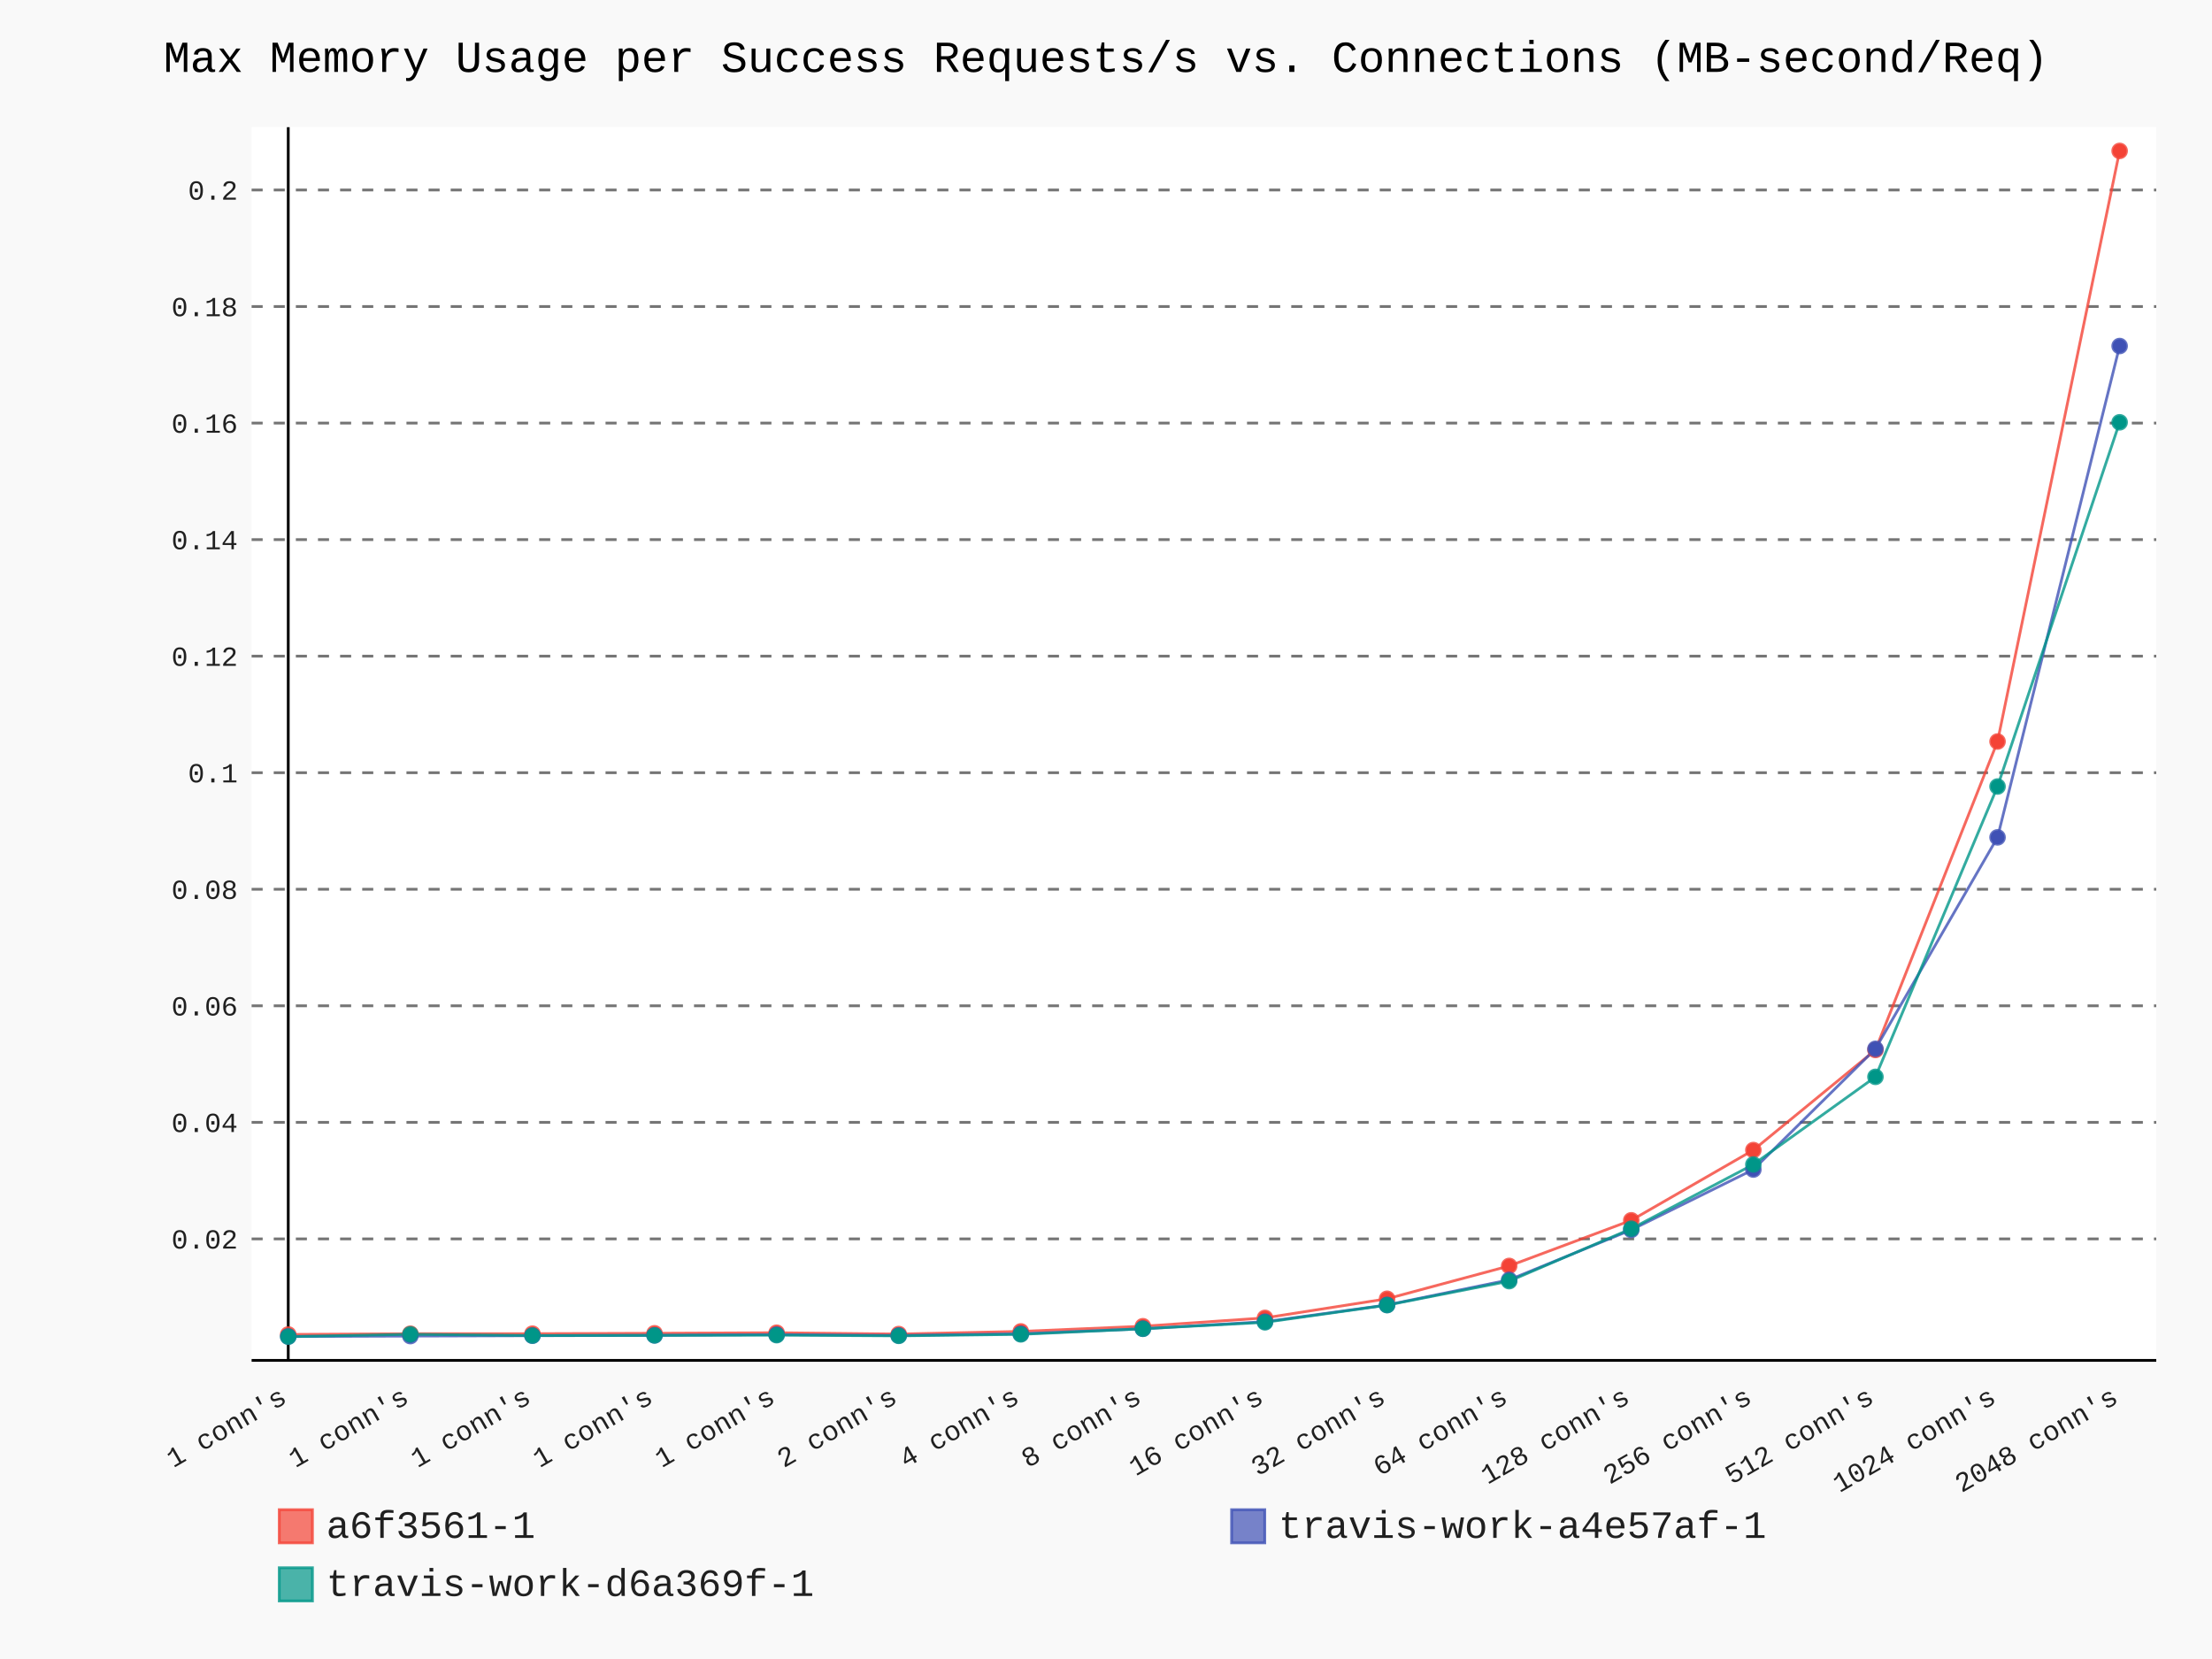
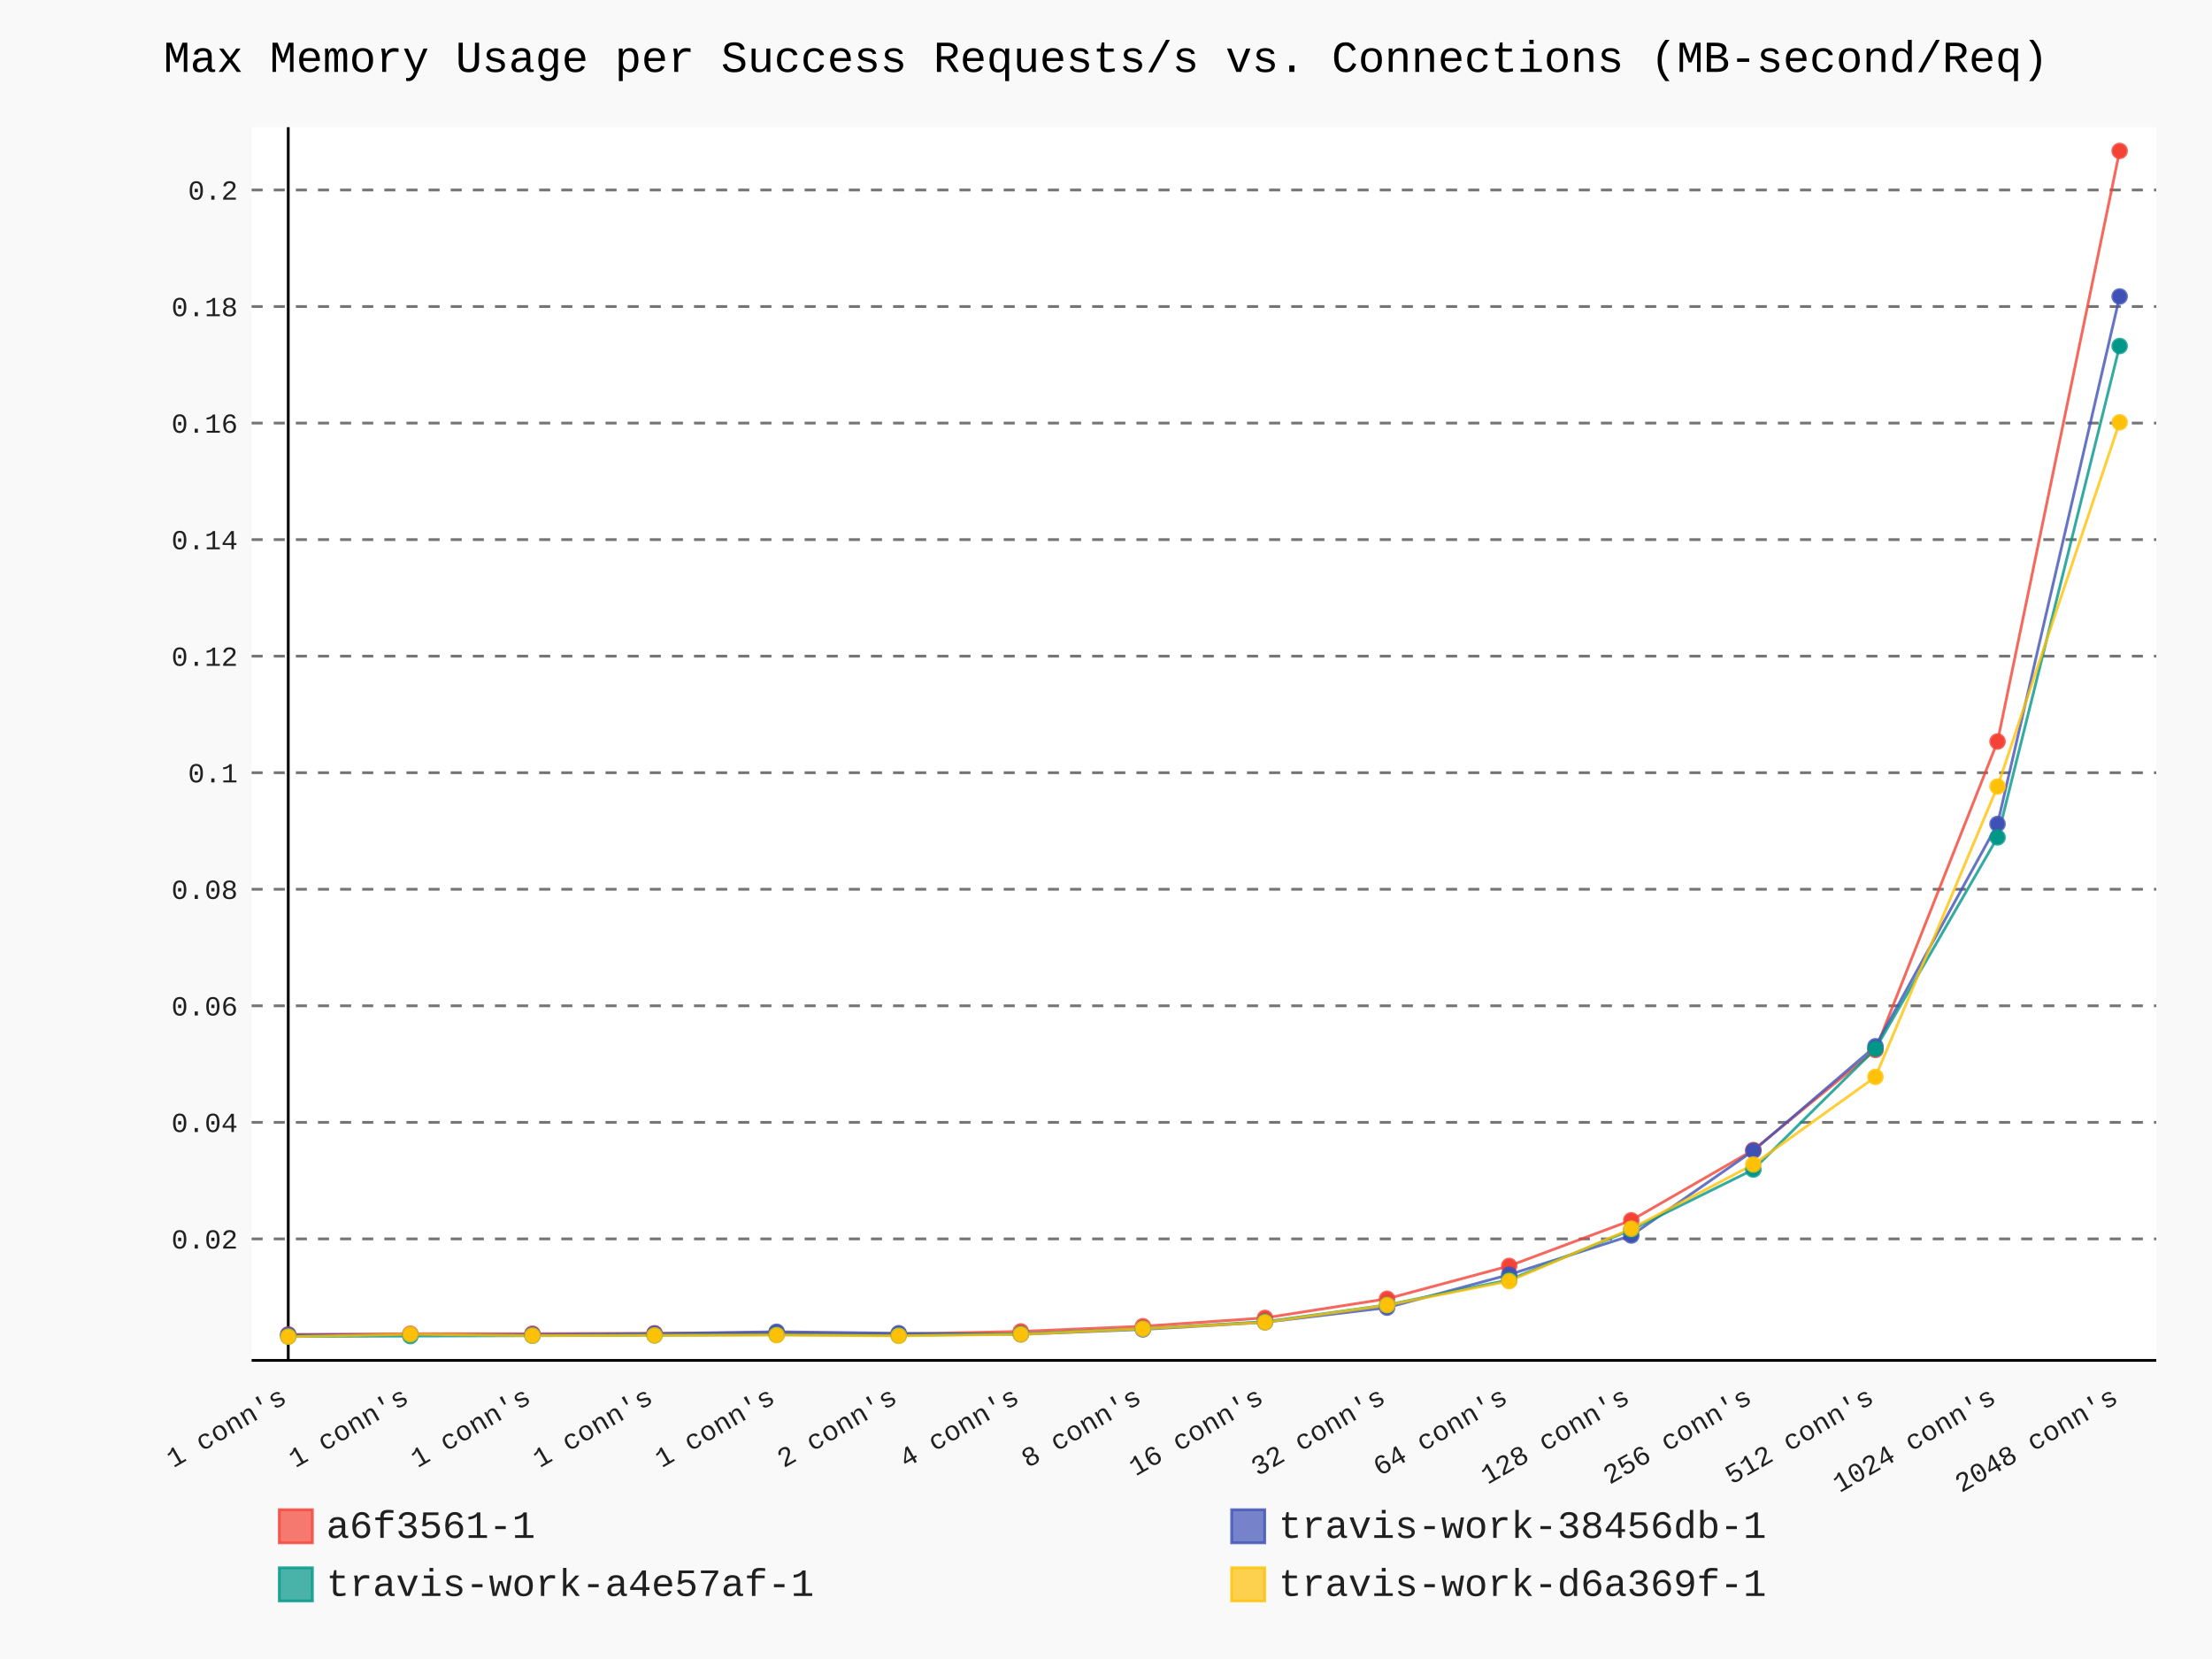
- <svg xmlns="http://www.w3.org/2000/svg" id="chart-7bec8972-ce97-4d3a-b0ed-c2b140450b9e" class="pygal-chart" viewBox="0 0 800 600">
+ <svg xmlns="http://www.w3.org/2000/svg" id="chart-d6a6875e-d1ab-4c1b-b518-55c6b5078238" class="pygal-chart" viewBox="0 0 800 600">
  <defs>
-     <style type="text/css">#chart-7bec8972-ce97-4d3a-b0ed-c2b140450b9e{-webkit-user-select:none;-webkit-font-smoothing:antialiased;font-family:Consolas,"Liberation Mono",Menlo,Courier,monospace}#chart-7bec8972-ce97-4d3a-b0ed-c2b140450b9e .title{font-family:Consolas,"Liberation Mono",Menlo,Courier,monospace;font-size:16px}#chart-7bec8972-ce97-4d3a-b0ed-c2b140450b9e .legends .legend text{font-family:Consolas,"Liberation Mono",Menlo,Courier,monospace;font-size:14px}#chart-7bec8972-ce97-4d3a-b0ed-c2b140450b9e .axis text{font-family:Consolas,"Liberation Mono",Menlo,Courier,monospace;font-size:10px}#chart-7bec8972-ce97-4d3a-b0ed-c2b140450b9e .axis text.major{font-family:Consolas,"Liberation Mono",Menlo,Courier,monospace;font-size:10px}#chart-7bec8972-ce97-4d3a-b0ed-c2b140450b9e .text-overlay text.value{font-family:Consolas,"Liberation Mono",Menlo,Courier,monospace;font-size:16px}#chart-7bec8972-ce97-4d3a-b0ed-c2b140450b9e .text-overlay text.label{font-family:Consolas,"Liberation Mono",Menlo,Courier,monospace;font-size:10px}#chart-7bec8972-ce97-4d3a-b0ed-c2b140450b9e .tooltip{font-family:Consolas,"Liberation Mono",Menlo,Courier,monospace;font-size:14px}#chart-7bec8972-ce97-4d3a-b0ed-c2b140450b9e text.no_data{font-family:Consolas,"Liberation Mono",Menlo,Courier,monospace;font-size:64px}
- #chart-7bec8972-ce97-4d3a-b0ed-c2b140450b9e{background-color:rgba(249,249,249,1)}#chart-7bec8972-ce97-4d3a-b0ed-c2b140450b9e path,#chart-7bec8972-ce97-4d3a-b0ed-c2b140450b9e line,#chart-7bec8972-ce97-4d3a-b0ed-c2b140450b9e rect,#chart-7bec8972-ce97-4d3a-b0ed-c2b140450b9e circle{-webkit-transition:150ms;-moz-transition:150ms;transition:150ms}#chart-7bec8972-ce97-4d3a-b0ed-c2b140450b9e .graph &gt; .background{fill:rgba(249,249,249,1)}#chart-7bec8972-ce97-4d3a-b0ed-c2b140450b9e .plot &gt; .background{fill:rgba(255,255,255,1)}#chart-7bec8972-ce97-4d3a-b0ed-c2b140450b9e .graph{fill:rgba(0,0,0,.87)}#chart-7bec8972-ce97-4d3a-b0ed-c2b140450b9e text.no_data{fill:rgba(0,0,0,1)}#chart-7bec8972-ce97-4d3a-b0ed-c2b140450b9e .title{fill:rgba(0,0,0,1)}#chart-7bec8972-ce97-4d3a-b0ed-c2b140450b9e .legends .legend text{fill:rgba(0,0,0,.87)}#chart-7bec8972-ce97-4d3a-b0ed-c2b140450b9e .legends .legend:hover text{fill:rgba(0,0,0,1)}#chart-7bec8972-ce97-4d3a-b0ed-c2b140450b9e .axis .line{stroke:rgba(0,0,0,1)}#chart-7bec8972-ce97-4d3a-b0ed-c2b140450b9e .axis .guide.line{stroke:rgba(0,0,0,.54)}#chart-7bec8972-ce97-4d3a-b0ed-c2b140450b9e .axis .major.line{stroke:rgba(0,0,0,.87)}#chart-7bec8972-ce97-4d3a-b0ed-c2b140450b9e .axis text.major{fill:rgba(0,0,0,1)}#chart-7bec8972-ce97-4d3a-b0ed-c2b140450b9e .axis.y .guides:hover .guide.line,#chart-7bec8972-ce97-4d3a-b0ed-c2b140450b9e .line-graph .axis.x .guides:hover .guide.line,#chart-7bec8972-ce97-4d3a-b0ed-c2b140450b9e .stackedline-graph .axis.x .guides:hover .guide.line,#chart-7bec8972-ce97-4d3a-b0ed-c2b140450b9e .xy-graph .axis.x .guides:hover .guide.line{stroke:rgba(0,0,0,1)}#chart-7bec8972-ce97-4d3a-b0ed-c2b140450b9e .axis .guides:hover text{fill:rgba(0,0,0,1)}#chart-7bec8972-ce97-4d3a-b0ed-c2b140450b9e .reactive{fill-opacity:.7;stroke-opacity:.8}#chart-7bec8972-ce97-4d3a-b0ed-c2b140450b9e .ci{stroke:rgba(0,0,0,.87)}#chart-7bec8972-ce97-4d3a-b0ed-c2b140450b9e .reactive.active,#chart-7bec8972-ce97-4d3a-b0ed-c2b140450b9e .active .reactive{fill-opacity:.8;stroke-opacity:.9;stroke-width:4}#chart-7bec8972-ce97-4d3a-b0ed-c2b140450b9e .ci .reactive.active{stroke-width:1.5}#chart-7bec8972-ce97-4d3a-b0ed-c2b140450b9e .series text{fill:rgba(0,0,0,1)}#chart-7bec8972-ce97-4d3a-b0ed-c2b140450b9e .tooltip rect{fill:rgba(255,255,255,1);stroke:rgba(0,0,0,1);-webkit-transition:opacity 150ms;-moz-transition:opacity 150ms;transition:opacity 150ms}#chart-7bec8972-ce97-4d3a-b0ed-c2b140450b9e .tooltip .label{fill:rgba(0,0,0,.87)}#chart-7bec8972-ce97-4d3a-b0ed-c2b140450b9e .tooltip .label{fill:rgba(0,0,0,.87)}#chart-7bec8972-ce97-4d3a-b0ed-c2b140450b9e .tooltip .legend{font-size:.8em;fill:rgba(0,0,0,.54)}#chart-7bec8972-ce97-4d3a-b0ed-c2b140450b9e .tooltip .x_label{font-size:.6em;fill:rgba(0,0,0,1)}#chart-7bec8972-ce97-4d3a-b0ed-c2b140450b9e .tooltip .xlink{font-size:.5em;text-decoration:underline}#chart-7bec8972-ce97-4d3a-b0ed-c2b140450b9e .tooltip .value{font-size:1.5em}#chart-7bec8972-ce97-4d3a-b0ed-c2b140450b9e .bound{font-size:.5em}#chart-7bec8972-ce97-4d3a-b0ed-c2b140450b9e .max-value{font-size:.75em;fill:rgba(0,0,0,.54)}#chart-7bec8972-ce97-4d3a-b0ed-c2b140450b9e .map-element{fill:rgba(255,255,255,1);stroke:rgba(0,0,0,.54) !important}#chart-7bec8972-ce97-4d3a-b0ed-c2b140450b9e .map-element .reactive{fill-opacity:inherit;stroke-opacity:inherit}#chart-7bec8972-ce97-4d3a-b0ed-c2b140450b9e .color-0,#chart-7bec8972-ce97-4d3a-b0ed-c2b140450b9e .color-0 a:visited{stroke:#F44336;fill:#F44336}#chart-7bec8972-ce97-4d3a-b0ed-c2b140450b9e .color-1,#chart-7bec8972-ce97-4d3a-b0ed-c2b140450b9e .color-1 a:visited{stroke:#3F51B5;fill:#3F51B5}#chart-7bec8972-ce97-4d3a-b0ed-c2b140450b9e .color-2,#chart-7bec8972-ce97-4d3a-b0ed-c2b140450b9e .color-2 a:visited{stroke:#009688;fill:#009688}#chart-7bec8972-ce97-4d3a-b0ed-c2b140450b9e .text-overlay .color-0 text{fill:black}#chart-7bec8972-ce97-4d3a-b0ed-c2b140450b9e .text-overlay .color-1 text{fill:black}#chart-7bec8972-ce97-4d3a-b0ed-c2b140450b9e .text-overlay .color-2 text{fill:black}
- #chart-7bec8972-ce97-4d3a-b0ed-c2b140450b9e text.no_data{text-anchor:middle}#chart-7bec8972-ce97-4d3a-b0ed-c2b140450b9e .guide.line{fill:none}#chart-7bec8972-ce97-4d3a-b0ed-c2b140450b9e .centered{text-anchor:middle}#chart-7bec8972-ce97-4d3a-b0ed-c2b140450b9e .title{text-anchor:middle}#chart-7bec8972-ce97-4d3a-b0ed-c2b140450b9e .legends .legend text{fill-opacity:1}#chart-7bec8972-ce97-4d3a-b0ed-c2b140450b9e .axis.x text{text-anchor:middle}#chart-7bec8972-ce97-4d3a-b0ed-c2b140450b9e .axis.x:not(.web) text[transform]{text-anchor:start}#chart-7bec8972-ce97-4d3a-b0ed-c2b140450b9e .axis.x:not(.web) text[transform].backwards{text-anchor:end}#chart-7bec8972-ce97-4d3a-b0ed-c2b140450b9e .axis.y text{text-anchor:end}#chart-7bec8972-ce97-4d3a-b0ed-c2b140450b9e .axis.y text[transform].backwards{text-anchor:start}#chart-7bec8972-ce97-4d3a-b0ed-c2b140450b9e .axis.y2 text{text-anchor:start}#chart-7bec8972-ce97-4d3a-b0ed-c2b140450b9e .axis.y2 text[transform].backwards{text-anchor:end}#chart-7bec8972-ce97-4d3a-b0ed-c2b140450b9e .axis .guide.line{stroke-dasharray:4,4}#chart-7bec8972-ce97-4d3a-b0ed-c2b140450b9e .axis .major.guide.line{stroke-dasharray:6,6}#chart-7bec8972-ce97-4d3a-b0ed-c2b140450b9e .horizontal .axis.y .guide.line,#chart-7bec8972-ce97-4d3a-b0ed-c2b140450b9e .horizontal .axis.y2 .guide.line,#chart-7bec8972-ce97-4d3a-b0ed-c2b140450b9e .vertical .axis.x .guide.line{opacity:0}#chart-7bec8972-ce97-4d3a-b0ed-c2b140450b9e .horizontal .axis.always_show .guide.line,#chart-7bec8972-ce97-4d3a-b0ed-c2b140450b9e .vertical .axis.always_show .guide.line{opacity:1 !important}#chart-7bec8972-ce97-4d3a-b0ed-c2b140450b9e .axis.y .guides:hover .guide.line,#chart-7bec8972-ce97-4d3a-b0ed-c2b140450b9e .axis.y2 .guides:hover .guide.line,#chart-7bec8972-ce97-4d3a-b0ed-c2b140450b9e .axis.x .guides:hover .guide.line{opacity:1}#chart-7bec8972-ce97-4d3a-b0ed-c2b140450b9e .axis .guides:hover text{opacity:1}#chart-7bec8972-ce97-4d3a-b0ed-c2b140450b9e .nofill{fill:none}#chart-7bec8972-ce97-4d3a-b0ed-c2b140450b9e .subtle-fill{fill-opacity:.2}#chart-7bec8972-ce97-4d3a-b0ed-c2b140450b9e .dot{stroke-width:1px;fill-opacity:1}#chart-7bec8972-ce97-4d3a-b0ed-c2b140450b9e .dot.active{stroke-width:5px}#chart-7bec8972-ce97-4d3a-b0ed-c2b140450b9e .dot.negative{fill:transparent}#chart-7bec8972-ce97-4d3a-b0ed-c2b140450b9e text,#chart-7bec8972-ce97-4d3a-b0ed-c2b140450b9e tspan{stroke:none !important}#chart-7bec8972-ce97-4d3a-b0ed-c2b140450b9e .series text.active{opacity:1}#chart-7bec8972-ce97-4d3a-b0ed-c2b140450b9e .tooltip rect{fill-opacity:.95;stroke-width:.5}#chart-7bec8972-ce97-4d3a-b0ed-c2b140450b9e .tooltip text{fill-opacity:1}#chart-7bec8972-ce97-4d3a-b0ed-c2b140450b9e .showable{visibility:hidden}#chart-7bec8972-ce97-4d3a-b0ed-c2b140450b9e .showable.shown{visibility:visible}#chart-7bec8972-ce97-4d3a-b0ed-c2b140450b9e .gauge-background{fill:rgba(229,229,229,1);stroke:none}#chart-7bec8972-ce97-4d3a-b0ed-c2b140450b9e .bg-lines{stroke:rgba(249,249,249,1);stroke-width:2px}</style>
+     <style type="text/css">#chart-d6a6875e-d1ab-4c1b-b518-55c6b5078238{-webkit-user-select:none;-webkit-font-smoothing:antialiased;font-family:Consolas,"Liberation Mono",Menlo,Courier,monospace}#chart-d6a6875e-d1ab-4c1b-b518-55c6b5078238 .title{font-family:Consolas,"Liberation Mono",Menlo,Courier,monospace;font-size:16px}#chart-d6a6875e-d1ab-4c1b-b518-55c6b5078238 .legends .legend text{font-family:Consolas,"Liberation Mono",Menlo,Courier,monospace;font-size:14px}#chart-d6a6875e-d1ab-4c1b-b518-55c6b5078238 .axis text{font-family:Consolas,"Liberation Mono",Menlo,Courier,monospace;font-size:10px}#chart-d6a6875e-d1ab-4c1b-b518-55c6b5078238 .axis text.major{font-family:Consolas,"Liberation Mono",Menlo,Courier,monospace;font-size:10px}#chart-d6a6875e-d1ab-4c1b-b518-55c6b5078238 .text-overlay text.value{font-family:Consolas,"Liberation Mono",Menlo,Courier,monospace;font-size:16px}#chart-d6a6875e-d1ab-4c1b-b518-55c6b5078238 .text-overlay text.label{font-family:Consolas,"Liberation Mono",Menlo,Courier,monospace;font-size:10px}#chart-d6a6875e-d1ab-4c1b-b518-55c6b5078238 .tooltip{font-family:Consolas,"Liberation Mono",Menlo,Courier,monospace;font-size:14px}#chart-d6a6875e-d1ab-4c1b-b518-55c6b5078238 text.no_data{font-family:Consolas,"Liberation Mono",Menlo,Courier,monospace;font-size:64px}
+ #chart-d6a6875e-d1ab-4c1b-b518-55c6b5078238{background-color:rgba(249,249,249,1)}#chart-d6a6875e-d1ab-4c1b-b518-55c6b5078238 path,#chart-d6a6875e-d1ab-4c1b-b518-55c6b5078238 line,#chart-d6a6875e-d1ab-4c1b-b518-55c6b5078238 rect,#chart-d6a6875e-d1ab-4c1b-b518-55c6b5078238 circle{-webkit-transition:150ms;-moz-transition:150ms;transition:150ms}#chart-d6a6875e-d1ab-4c1b-b518-55c6b5078238 .graph &gt; .background{fill:rgba(249,249,249,1)}#chart-d6a6875e-d1ab-4c1b-b518-55c6b5078238 .plot &gt; .background{fill:rgba(255,255,255,1)}#chart-d6a6875e-d1ab-4c1b-b518-55c6b5078238 .graph{fill:rgba(0,0,0,.87)}#chart-d6a6875e-d1ab-4c1b-b518-55c6b5078238 text.no_data{fill:rgba(0,0,0,1)}#chart-d6a6875e-d1ab-4c1b-b518-55c6b5078238 .title{fill:rgba(0,0,0,1)}#chart-d6a6875e-d1ab-4c1b-b518-55c6b5078238 .legends .legend text{fill:rgba(0,0,0,.87)}#chart-d6a6875e-d1ab-4c1b-b518-55c6b5078238 .legends .legend:hover text{fill:rgba(0,0,0,1)}#chart-d6a6875e-d1ab-4c1b-b518-55c6b5078238 .axis .line{stroke:rgba(0,0,0,1)}#chart-d6a6875e-d1ab-4c1b-b518-55c6b5078238 .axis .guide.line{stroke:rgba(0,0,0,.54)}#chart-d6a6875e-d1ab-4c1b-b518-55c6b5078238 .axis .major.line{stroke:rgba(0,0,0,.87)}#chart-d6a6875e-d1ab-4c1b-b518-55c6b5078238 .axis text.major{fill:rgba(0,0,0,1)}#chart-d6a6875e-d1ab-4c1b-b518-55c6b5078238 .axis.y .guides:hover .guide.line,#chart-d6a6875e-d1ab-4c1b-b518-55c6b5078238 .line-graph .axis.x .guides:hover .guide.line,#chart-d6a6875e-d1ab-4c1b-b518-55c6b5078238 .stackedline-graph .axis.x .guides:hover .guide.line,#chart-d6a6875e-d1ab-4c1b-b518-55c6b5078238 .xy-graph .axis.x .guides:hover .guide.line{stroke:rgba(0,0,0,1)}#chart-d6a6875e-d1ab-4c1b-b518-55c6b5078238 .axis .guides:hover text{fill:rgba(0,0,0,1)}#chart-d6a6875e-d1ab-4c1b-b518-55c6b5078238 .reactive{fill-opacity:.7;stroke-opacity:.8}#chart-d6a6875e-d1ab-4c1b-b518-55c6b5078238 .ci{stroke:rgba(0,0,0,.87)}#chart-d6a6875e-d1ab-4c1b-b518-55c6b5078238 .reactive.active,#chart-d6a6875e-d1ab-4c1b-b518-55c6b5078238 .active .reactive{fill-opacity:.8;stroke-opacity:.9;stroke-width:4}#chart-d6a6875e-d1ab-4c1b-b518-55c6b5078238 .ci .reactive.active{stroke-width:1.5}#chart-d6a6875e-d1ab-4c1b-b518-55c6b5078238 .series text{fill:rgba(0,0,0,1)}#chart-d6a6875e-d1ab-4c1b-b518-55c6b5078238 .tooltip rect{fill:rgba(255,255,255,1);stroke:rgba(0,0,0,1);-webkit-transition:opacity 150ms;-moz-transition:opacity 150ms;transition:opacity 150ms}#chart-d6a6875e-d1ab-4c1b-b518-55c6b5078238 .tooltip .label{fill:rgba(0,0,0,.87)}#chart-d6a6875e-d1ab-4c1b-b518-55c6b5078238 .tooltip .label{fill:rgba(0,0,0,.87)}#chart-d6a6875e-d1ab-4c1b-b518-55c6b5078238 .tooltip .legend{font-size:.8em;fill:rgba(0,0,0,.54)}#chart-d6a6875e-d1ab-4c1b-b518-55c6b5078238 .tooltip .x_label{font-size:.6em;fill:rgba(0,0,0,1)}#chart-d6a6875e-d1ab-4c1b-b518-55c6b5078238 .tooltip .xlink{font-size:.5em;text-decoration:underline}#chart-d6a6875e-d1ab-4c1b-b518-55c6b5078238 .tooltip .value{font-size:1.5em}#chart-d6a6875e-d1ab-4c1b-b518-55c6b5078238 .bound{font-size:.5em}#chart-d6a6875e-d1ab-4c1b-b518-55c6b5078238 .max-value{font-size:.75em;fill:rgba(0,0,0,.54)}#chart-d6a6875e-d1ab-4c1b-b518-55c6b5078238 .map-element{fill:rgba(255,255,255,1);stroke:rgba(0,0,0,.54) !important}#chart-d6a6875e-d1ab-4c1b-b518-55c6b5078238 .map-element .reactive{fill-opacity:inherit;stroke-opacity:inherit}#chart-d6a6875e-d1ab-4c1b-b518-55c6b5078238 .color-0,#chart-d6a6875e-d1ab-4c1b-b518-55c6b5078238 .color-0 a:visited{stroke:#F44336;fill:#F44336}#chart-d6a6875e-d1ab-4c1b-b518-55c6b5078238 .color-1,#chart-d6a6875e-d1ab-4c1b-b518-55c6b5078238 .color-1 a:visited{stroke:#3F51B5;fill:#3F51B5}#chart-d6a6875e-d1ab-4c1b-b518-55c6b5078238 .color-2,#chart-d6a6875e-d1ab-4c1b-b518-55c6b5078238 .color-2 a:visited{stroke:#009688;fill:#009688}#chart-d6a6875e-d1ab-4c1b-b518-55c6b5078238 .color-3,#chart-d6a6875e-d1ab-4c1b-b518-55c6b5078238 .color-3 a:visited{stroke:#FFC107;fill:#FFC107}#chart-d6a6875e-d1ab-4c1b-b518-55c6b5078238 .text-overlay .color-0 text{fill:black}#chart-d6a6875e-d1ab-4c1b-b518-55c6b5078238 .text-overlay .color-1 text{fill:black}#chart-d6a6875e-d1ab-4c1b-b518-55c6b5078238 .text-overlay .color-2 text{fill:black}#chart-d6a6875e-d1ab-4c1b-b518-55c6b5078238 .text-overlay .color-3 text{fill:black}
+ #chart-d6a6875e-d1ab-4c1b-b518-55c6b5078238 text.no_data{text-anchor:middle}#chart-d6a6875e-d1ab-4c1b-b518-55c6b5078238 .guide.line{fill:none}#chart-d6a6875e-d1ab-4c1b-b518-55c6b5078238 .centered{text-anchor:middle}#chart-d6a6875e-d1ab-4c1b-b518-55c6b5078238 .title{text-anchor:middle}#chart-d6a6875e-d1ab-4c1b-b518-55c6b5078238 .legends .legend text{fill-opacity:1}#chart-d6a6875e-d1ab-4c1b-b518-55c6b5078238 .axis.x text{text-anchor:middle}#chart-d6a6875e-d1ab-4c1b-b518-55c6b5078238 .axis.x:not(.web) text[transform]{text-anchor:start}#chart-d6a6875e-d1ab-4c1b-b518-55c6b5078238 .axis.x:not(.web) text[transform].backwards{text-anchor:end}#chart-d6a6875e-d1ab-4c1b-b518-55c6b5078238 .axis.y text{text-anchor:end}#chart-d6a6875e-d1ab-4c1b-b518-55c6b5078238 .axis.y text[transform].backwards{text-anchor:start}#chart-d6a6875e-d1ab-4c1b-b518-55c6b5078238 .axis.y2 text{text-anchor:start}#chart-d6a6875e-d1ab-4c1b-b518-55c6b5078238 .axis.y2 text[transform].backwards{text-anchor:end}#chart-d6a6875e-d1ab-4c1b-b518-55c6b5078238 .axis .guide.line{stroke-dasharray:4,4}#chart-d6a6875e-d1ab-4c1b-b518-55c6b5078238 .axis .major.guide.line{stroke-dasharray:6,6}#chart-d6a6875e-d1ab-4c1b-b518-55c6b5078238 .horizontal .axis.y .guide.line,#chart-d6a6875e-d1ab-4c1b-b518-55c6b5078238 .horizontal .axis.y2 .guide.line,#chart-d6a6875e-d1ab-4c1b-b518-55c6b5078238 .vertical .axis.x .guide.line{opacity:0}#chart-d6a6875e-d1ab-4c1b-b518-55c6b5078238 .horizontal .axis.always_show .guide.line,#chart-d6a6875e-d1ab-4c1b-b518-55c6b5078238 .vertical .axis.always_show .guide.line{opacity:1 !important}#chart-d6a6875e-d1ab-4c1b-b518-55c6b5078238 .axis.y .guides:hover .guide.line,#chart-d6a6875e-d1ab-4c1b-b518-55c6b5078238 .axis.y2 .guides:hover .guide.line,#chart-d6a6875e-d1ab-4c1b-b518-55c6b5078238 .axis.x .guides:hover .guide.line{opacity:1}#chart-d6a6875e-d1ab-4c1b-b518-55c6b5078238 .axis .guides:hover text{opacity:1}#chart-d6a6875e-d1ab-4c1b-b518-55c6b5078238 .nofill{fill:none}#chart-d6a6875e-d1ab-4c1b-b518-55c6b5078238 .subtle-fill{fill-opacity:.2}#chart-d6a6875e-d1ab-4c1b-b518-55c6b5078238 .dot{stroke-width:1px;fill-opacity:1}#chart-d6a6875e-d1ab-4c1b-b518-55c6b5078238 .dot.active{stroke-width:5px}#chart-d6a6875e-d1ab-4c1b-b518-55c6b5078238 .dot.negative{fill:transparent}#chart-d6a6875e-d1ab-4c1b-b518-55c6b5078238 text,#chart-d6a6875e-d1ab-4c1b-b518-55c6b5078238 tspan{stroke:none !important}#chart-d6a6875e-d1ab-4c1b-b518-55c6b5078238 .series text.active{opacity:1}#chart-d6a6875e-d1ab-4c1b-b518-55c6b5078238 .tooltip rect{fill-opacity:.95;stroke-width:.5}#chart-d6a6875e-d1ab-4c1b-b518-55c6b5078238 .tooltip text{fill-opacity:1}#chart-d6a6875e-d1ab-4c1b-b518-55c6b5078238 .showable{visibility:hidden}#chart-d6a6875e-d1ab-4c1b-b518-55c6b5078238 .showable.shown{visibility:visible}#chart-d6a6875e-d1ab-4c1b-b518-55c6b5078238 .gauge-background{fill:rgba(229,229,229,1);stroke:none}#chart-d6a6875e-d1ab-4c1b-b518-55c6b5078238 .bg-lines{stroke:rgba(249,249,249,1);stroke-width:2px}</style>
  </defs>
  <g class="graph line-graph vertical">
    <rect x="0" y="0" width="800" height="600" class="background" />
    <g transform="translate(91, 46)" class="plot">
      <rect x="0" y="0" width="688.842" height="446.0" class="background" />
      <g class="axis y always_show">
        <path d="M0 446 h688.842" class="line" />
        <g class="guides">
          <path d="M0 402.062 h688.842" class="guide line" />
          <text x="-5" y="405.562" class="">0.02</text>
        </g>
        <g class="guides">
          <path d="M0 359.912 h688.842" class="guide line" />
          <text x="-5" y="363.412" class="">0.04</text>
        </g>
        <g class="guides">
          <path d="M0 317.762 h688.842" class="guide line" />
          <text x="-5" y="321.262" class="">0.06</text>
        </g>
        <g class="guides">
          <path d="M0 275.612 h688.842" class="guide line" />
          <text x="-5" y="279.112" class="">0.08</text>
        </g>
        <g class="guides">
          <path d="M0 233.462 h688.842" class="guide line" />
          <text x="-5" y="236.962" class="">0.1</text>
        </g>
        <g class="guides">
          <path d="M0 191.311 h688.842" class="guide line" />
          <text x="-5" y="194.811" class="">0.12</text>
        </g>
        <g class="guides">
          <path d="M0 149.161 h688.842" class="guide line" />
          <text x="-5" y="152.661" class="">0.14</text>
        </g>
        <g class="guides">
          <path d="M0 107.011 h688.842" class="guide line" />
          <text x="-5" y="110.511" class="">0.16</text>
        </g>
        <g class="guides">
          <path d="M0 64.861 h688.842" class="guide line" />
          <text x="-5" y="68.361" class="">0.18</text>
        </g>
        <g class="guides">
          <path d="M0 22.711 h688.842" class="guide line" />
          <text x="-5" y="26.211" class="">0.2</text>
        </g>
      </g>
      <g class="axis x">
        <g class="guides">
          <path d="M13.247 0 v446" class="line" />
          <text x="13.247" y="461.0" class="backwards" transform="rotate(330 13.24697 461)">1 conn's</text>
        </g>
        <g class="guides">
          <path d="M57.404 0 v446" class="guide line" />
          <text x="57.404" y="461.0" class="backwards" transform="rotate(330 57.40353 461)">1 conn's</text>
        </g>
        <g class="guides">
          <path d="M101.56 0 v446" class="guide line" />
          <text x="101.56" y="461.0" class="backwards" transform="rotate(330 101.5601 461)">1 conn's</text>
        </g>
        <g class="guides">
          <path d="M145.717 0 v446" class="guide line" />
          <text x="145.717" y="461.0" class="backwards" transform="rotate(330 145.7166 461)">1 conn's</text>
        </g>
        <g class="guides">
          <path d="M189.873 0 v446" class="guide line" />
          <text x="189.873" y="461.0" class="backwards" transform="rotate(330 189.8732 461)">1 conn's</text>
        </g>
        <g class="guides">
          <path d="M234.03 0 v446" class="guide line" />
          <text x="234.03" y="461.0" class="backwards" transform="rotate(330 234.0298 461)">2 conn's</text>
        </g>
        <g class="guides">
          <path d="M278.186 0 v446" class="guide line" />
          <text x="278.186" y="461.0" class="backwards" transform="rotate(330 278.1863 461)">4 conn's</text>
        </g>
        <g class="guides">
          <path d="M322.343 0 v446" class="guide line" />
          <text x="322.343" y="461.0" class="backwards" transform="rotate(330 322.3429 461)">8 conn's</text>
        </g>
        <g class="guides">
          <path d="M366.499 0 v446" class="guide line" />
          <text x="366.499" y="461.0" class="backwards" transform="rotate(330 366.4994 461)">16 conn's</text>
        </g>
        <g class="guides">
          <path d="M410.656 0 v446" class="guide line" />
          <text x="410.656" y="461.0" class="backwards" transform="rotate(330 410.656 461)">32 conn's</text>
        </g>
        <g class="guides">
          <path d="M454.813 0 v446" class="guide line" />
          <text x="454.813" y="461.0" class="backwards" transform="rotate(330 454.8126 461)">64 conn's</text>
        </g>
        <g class="guides">
          <path d="M498.969 0 v446" class="guide line" />
          <text x="498.969" y="461.0" class="backwards" transform="rotate(330 498.9691 461)">128 conn's</text>
        </g>
        <g class="guides">
          <path d="M543.126 0 v446" class="guide line" />
          <text x="543.126" y="461.0" class="backwards" transform="rotate(330 543.1257 461)">256 conn's</text>
        </g>
        <g class="guides">
          <path d="M587.282 0 v446" class="guide line" />
          <text x="587.282" y="461.0" class="backwards" transform="rotate(330 587.2822 461)">512 conn's</text>
        </g>
        <g class="guides">
          <path d="M631.439 0 v446" class="guide line" />
          <text x="631.439" y="461.0" class="backwards" transform="rotate(330 631.4388 461)">1024 conn's</text>
        </g>
        <g class="guides">
          <path d="M675.595 0 v446" class="guide line" />
          <text x="675.595" y="461.0" class="backwards" transform="rotate(330 675.5954 461)">2048 conn's</text>
        </g>
      </g>
      <g class="series serie-0 color-0">
        <path d="M13.247 436.625 L57.404 436.366 101.56 436.351 145.717 436.202 189.873 436.004 234.03 436.485 278.186 435.525 322.343 433.651 366.499 430.635 410.656 423.718 454.813 411.842 498.969 395.345 543.126 369.935 587.282 333.737 631.439 222.178 675.595 8.577" class="line reactive nofill" />
      </g>
      <g class="series serie-1 color-1">
+         <path d="M13.247 436.76 L57.404 436.724 101.56 436.648 145.717 436.327 189.873 435.648 234.03 436.186 278.186 436.58 322.343 434.792 366.499 432.207 410.656 426.923 454.813 414.988 498.969 400.834 543.126 370.176 587.282 332.392 631.439 251.999 675.595 61.231" class="line reactive nofill" />
+       </g>
+       <g class="series serie-2 color-2">
        <path d="M13.247 437.368 L57.404 437.212 101.56 437.074 145.717 436.95 189.873 436.688 234.03 437.004 278.186 436.389 322.343 434.559 366.499 432.013 410.656 425.945 454.813 416.871 498.969 398.794 543.126 376.983 587.282 333.32 631.439 256.84 675.595 79.146" class="line reactive nofill" />
      </g>
-       <g class="series serie-2 color-2">
+       <g class="series serie-3 color-3">
        <path d="M13.247 437.423 L57.404 436.564 101.56 437.033 145.717 436.966 189.873 436.878 234.03 437.128 278.186 436.587 322.343 434.566 366.499 432.234 410.656 426.013 454.813 417.343 498.969 398.378 543.126 375.15 587.282 343.462 631.439 238.453 675.595 106.727" class="line reactive nofill" />
      </g>
    </g>
    <g class="titles">
      <text x="400.0" y="26" class="title plot_title">Max Memory Usage per Success Requests/s vs. Connections (MB-second/Req)</text>
    </g>
    <g transform="translate(91, 46)" class="plot overlay">
      <g class="series serie-0 color-0">
        <g class="dots">
          <circle cx="13.247" cy="436.625" r="2.5" class="dot reactive tooltip-trigger" />
        </g>
        <g class="dots">
          <circle cx="57.404" cy="436.366" r="2.5" class="dot reactive tooltip-trigger" />
        </g>
        <g class="dots">
          <circle cx="101.56" cy="436.351" r="2.5" class="dot reactive tooltip-trigger" />
        </g>
        <g class="dots">
          <circle cx="145.717" cy="436.202" r="2.5" class="dot reactive tooltip-trigger" />
        </g>
        <g class="dots">
          <circle cx="189.873" cy="436.004" r="2.5" class="dot reactive tooltip-trigger" />
        </g>
        <g class="dots">
          <circle cx="234.03" cy="436.485" r="2.5" class="dot reactive tooltip-trigger" />
        </g>
        <g class="dots">
          <circle cx="278.186" cy="435.525" r="2.5" class="dot reactive tooltip-trigger" />
        </g>
        <g class="dots">
          <circle cx="322.343" cy="433.651" r="2.5" class="dot reactive tooltip-trigger" />
        </g>
        <g class="dots">
          <circle cx="366.499" cy="430.635" r="2.5" class="dot reactive tooltip-trigger" />
        </g>
        <g class="dots">
          <circle cx="410.656" cy="423.718" r="2.5" class="dot reactive tooltip-trigger" />
        </g>
        <g class="dots">
          <circle cx="454.813" cy="411.842" r="2.5" class="dot reactive tooltip-trigger" />
        </g>
        <g class="dots">
          <circle cx="498.969" cy="395.345" r="2.5" class="dot reactive tooltip-trigger" />
        </g>
        <g class="dots">
          <circle cx="543.126" cy="369.935" r="2.5" class="dot reactive tooltip-trigger" />
        </g>
        <g class="dots">
          <circle cx="587.282" cy="333.737" r="2.5" class="dot reactive tooltip-trigger" />
        </g>
        <g class="dots">
          <circle cx="631.439" cy="222.178" r="2.5" class="dot reactive tooltip-trigger" />
        </g>
        <g class="dots">
          <circle cx="675.595" cy="8.577" r="2.5" class="dot reactive tooltip-trigger" />
        </g>
      </g>
      <g class="series serie-1 color-1">
        <g class="dots">
+           <circle cx="13.247" cy="436.76" r="2.5" class="dot reactive tooltip-trigger" />
+         </g>
+         <g class="dots">
+           <circle cx="57.404" cy="436.724" r="2.5" class="dot reactive tooltip-trigger" />
+         </g>
+         <g class="dots">
+           <circle cx="101.56" cy="436.648" r="2.5" class="dot reactive tooltip-trigger" />
+         </g>
+         <g class="dots">
+           <circle cx="145.717" cy="436.327" r="2.5" class="dot reactive tooltip-trigger" />
+         </g>
+         <g class="dots">
+           <circle cx="189.873" cy="435.648" r="2.5" class="dot reactive tooltip-trigger" />
+         </g>
+         <g class="dots">
+           <circle cx="234.03" cy="436.186" r="2.5" class="dot reactive tooltip-trigger" />
+         </g>
+         <g class="dots">
+           <circle cx="278.186" cy="436.58" r="2.5" class="dot reactive tooltip-trigger" />
+         </g>
+         <g class="dots">
+           <circle cx="322.343" cy="434.792" r="2.5" class="dot reactive tooltip-trigger" />
+         </g>
+         <g class="dots">
+           <circle cx="366.499" cy="432.207" r="2.5" class="dot reactive tooltip-trigger" />
+         </g>
+         <g class="dots">
+           <circle cx="410.656" cy="426.923" r="2.5" class="dot reactive tooltip-trigger" />
+         </g>
+         <g class="dots">
+           <circle cx="454.813" cy="414.988" r="2.5" class="dot reactive tooltip-trigger" />
+         </g>
+         <g class="dots">
+           <circle cx="498.969" cy="400.834" r="2.5" class="dot reactive tooltip-trigger" />
+         </g>
+         <g class="dots">
+           <circle cx="543.126" cy="370.176" r="2.5" class="dot reactive tooltip-trigger" />
+         </g>
+         <g class="dots">
+           <circle cx="587.282" cy="332.392" r="2.5" class="dot reactive tooltip-trigger" />
+         </g>
+         <g class="dots">
+           <circle cx="631.439" cy="251.999" r="2.5" class="dot reactive tooltip-trigger" />
+         </g>
+         <g class="dots">
+           <circle cx="675.595" cy="61.231" r="2.5" class="dot reactive tooltip-trigger" />
+         </g>
+       </g>
+       <g class="series serie-2 color-2">
+         <g class="dots">
          <circle cx="13.247" cy="437.368" r="2.5" class="dot reactive tooltip-trigger" />
        </g>
        <g class="dots">
          <circle cx="57.404" cy="437.212" r="2.5" class="dot reactive tooltip-trigger" />
        </g>
        <g class="dots">
          <circle cx="101.56" cy="437.074" r="2.5" class="dot reactive tooltip-trigger" />
        </g>
        <g class="dots">
          <circle cx="145.717" cy="436.95" r="2.5" class="dot reactive tooltip-trigger" />
        </g>
        <g class="dots">
          <circle cx="189.873" cy="436.688" r="2.5" class="dot reactive tooltip-trigger" />
        </g>
        <g class="dots">
          <circle cx="234.03" cy="437.004" r="2.5" class="dot reactive tooltip-trigger" />
        </g>
        <g class="dots">
          <circle cx="278.186" cy="436.389" r="2.5" class="dot reactive tooltip-trigger" />
        </g>
        <g class="dots">
          <circle cx="322.343" cy="434.559" r="2.5" class="dot reactive tooltip-trigger" />
        </g>
        <g class="dots">
          <circle cx="366.499" cy="432.013" r="2.5" class="dot reactive tooltip-trigger" />
        </g>
        <g class="dots">
          <circle cx="410.656" cy="425.945" r="2.5" class="dot reactive tooltip-trigger" />
        </g>
        <g class="dots">
          <circle cx="454.813" cy="416.871" r="2.5" class="dot reactive tooltip-trigger" />
        </g>
        <g class="dots">
          <circle cx="498.969" cy="398.794" r="2.5" class="dot reactive tooltip-trigger" />
        </g>
        <g class="dots">
          <circle cx="543.126" cy="376.983" r="2.5" class="dot reactive tooltip-trigger" />
        </g>
        <g class="dots">
          <circle cx="587.282" cy="333.32" r="2.5" class="dot reactive tooltip-trigger" />
        </g>
        <g class="dots">
          <circle cx="631.439" cy="256.84" r="2.5" class="dot reactive tooltip-trigger" />
        </g>
        <g class="dots">
          <circle cx="675.595" cy="79.146" r="2.5" class="dot reactive tooltip-trigger" />
        </g>
      </g>
-       <g class="series serie-2 color-2">
+       <g class="series serie-3 color-3">
        <g class="dots">
          <circle cx="13.247" cy="437.423" r="2.5" class="dot reactive tooltip-trigger" />
        </g>
        <g class="dots">
          <circle cx="57.404" cy="436.564" r="2.5" class="dot reactive tooltip-trigger" />
        </g>
        <g class="dots">
          <circle cx="101.56" cy="437.033" r="2.5" class="dot reactive tooltip-trigger" />
        </g>
        <g class="dots">
          <circle cx="145.717" cy="436.966" r="2.5" class="dot reactive tooltip-trigger" />
        </g>
        <g class="dots">
          <circle cx="189.873" cy="436.878" r="2.5" class="dot reactive tooltip-trigger" />
        </g>
        <g class="dots">
          <circle cx="234.03" cy="437.128" r="2.5" class="dot reactive tooltip-trigger" />
        </g>
        <g class="dots">
          <circle cx="278.186" cy="436.587" r="2.5" class="dot reactive tooltip-trigger" />
        </g>
        <g class="dots">
          <circle cx="322.343" cy="434.566" r="2.5" class="dot reactive tooltip-trigger" />
        </g>
        <g class="dots">
          <circle cx="366.499" cy="432.234" r="2.5" class="dot reactive tooltip-trigger" />
        </g>
        <g class="dots">
          <circle cx="410.656" cy="426.013" r="2.5" class="dot reactive tooltip-trigger" />
        </g>
        <g class="dots">
          <circle cx="454.813" cy="417.343" r="2.5" class="dot reactive tooltip-trigger" />
        </g>
        <g class="dots">
          <circle cx="498.969" cy="398.378" r="2.5" class="dot reactive tooltip-trigger" />
        </g>
        <g class="dots">
          <circle cx="543.126" cy="375.15" r="2.5" class="dot reactive tooltip-trigger" />
        </g>
        <g class="dots">
          <circle cx="587.282" cy="343.462" r="2.5" class="dot reactive tooltip-trigger" />
        </g>
        <g class="dots">
          <circle cx="631.439" cy="238.453" r="2.5" class="dot reactive tooltip-trigger" />
        </g>
        <g class="dots">
          <circle cx="675.595" cy="106.727" r="2.5" class="dot reactive tooltip-trigger" />
        </g>
      </g>
    </g>
    <g transform="translate(91, 46)" class="plot text-overlay">
      <g class="series serie-0 color-0" />
      <g class="series serie-1 color-1" />
      <g class="series serie-2 color-2" />
+       <g class="series serie-3 color-3" />
    </g>
    <g transform="translate(91, 46)" class="plot tooltip-overlay">
      <g transform="translate(0 0)" style="opacity: 0" class="tooltip">
        <rect rx="0" ry="0" width="0" height="0" class="tooltip-box" />
        <g class="text" />
      </g>
    </g>
    <g transform="translate(101, 545)" class="legends">
      <g id="activate-serie-0" class="legend reactive activate-serie">
        <rect x="0.0" y="1.0" width="12" height="12" class="color-0 reactive" />
        <text x="17.0" y="11.2">a6f3561-1</text>
      </g>
      <g id="activate-serie-1" class="legend reactive activate-serie">
        <rect x="344.421" y="1.0" width="12" height="12" class="color-1 reactive" />
-         <text x="361.421" y="11.2">travis-work-a4e57af-1</text>
+         <text x="361.421" y="11.2">travis-work-38456db-1</text>
      </g>
      <g id="activate-serie-2" class="legend reactive activate-serie">
        <rect x="0.0" y="22.0" width="12" height="12" class="color-2 reactive" />
-         <text x="17.0" y="32.2">travis-work-d6a369f-1</text>
+         <text x="17.0" y="32.2">travis-work-a4e57af-1</text>
+       </g>
+       <g id="activate-serie-3" class="legend reactive activate-serie">
+         <rect x="344.421" y="22.0" width="12" height="12" class="color-3 reactive" />
+         <text x="361.421" y="32.2">travis-work-d6a369f-1</text>
      </g>
    </g>
  </g>
</svg>
